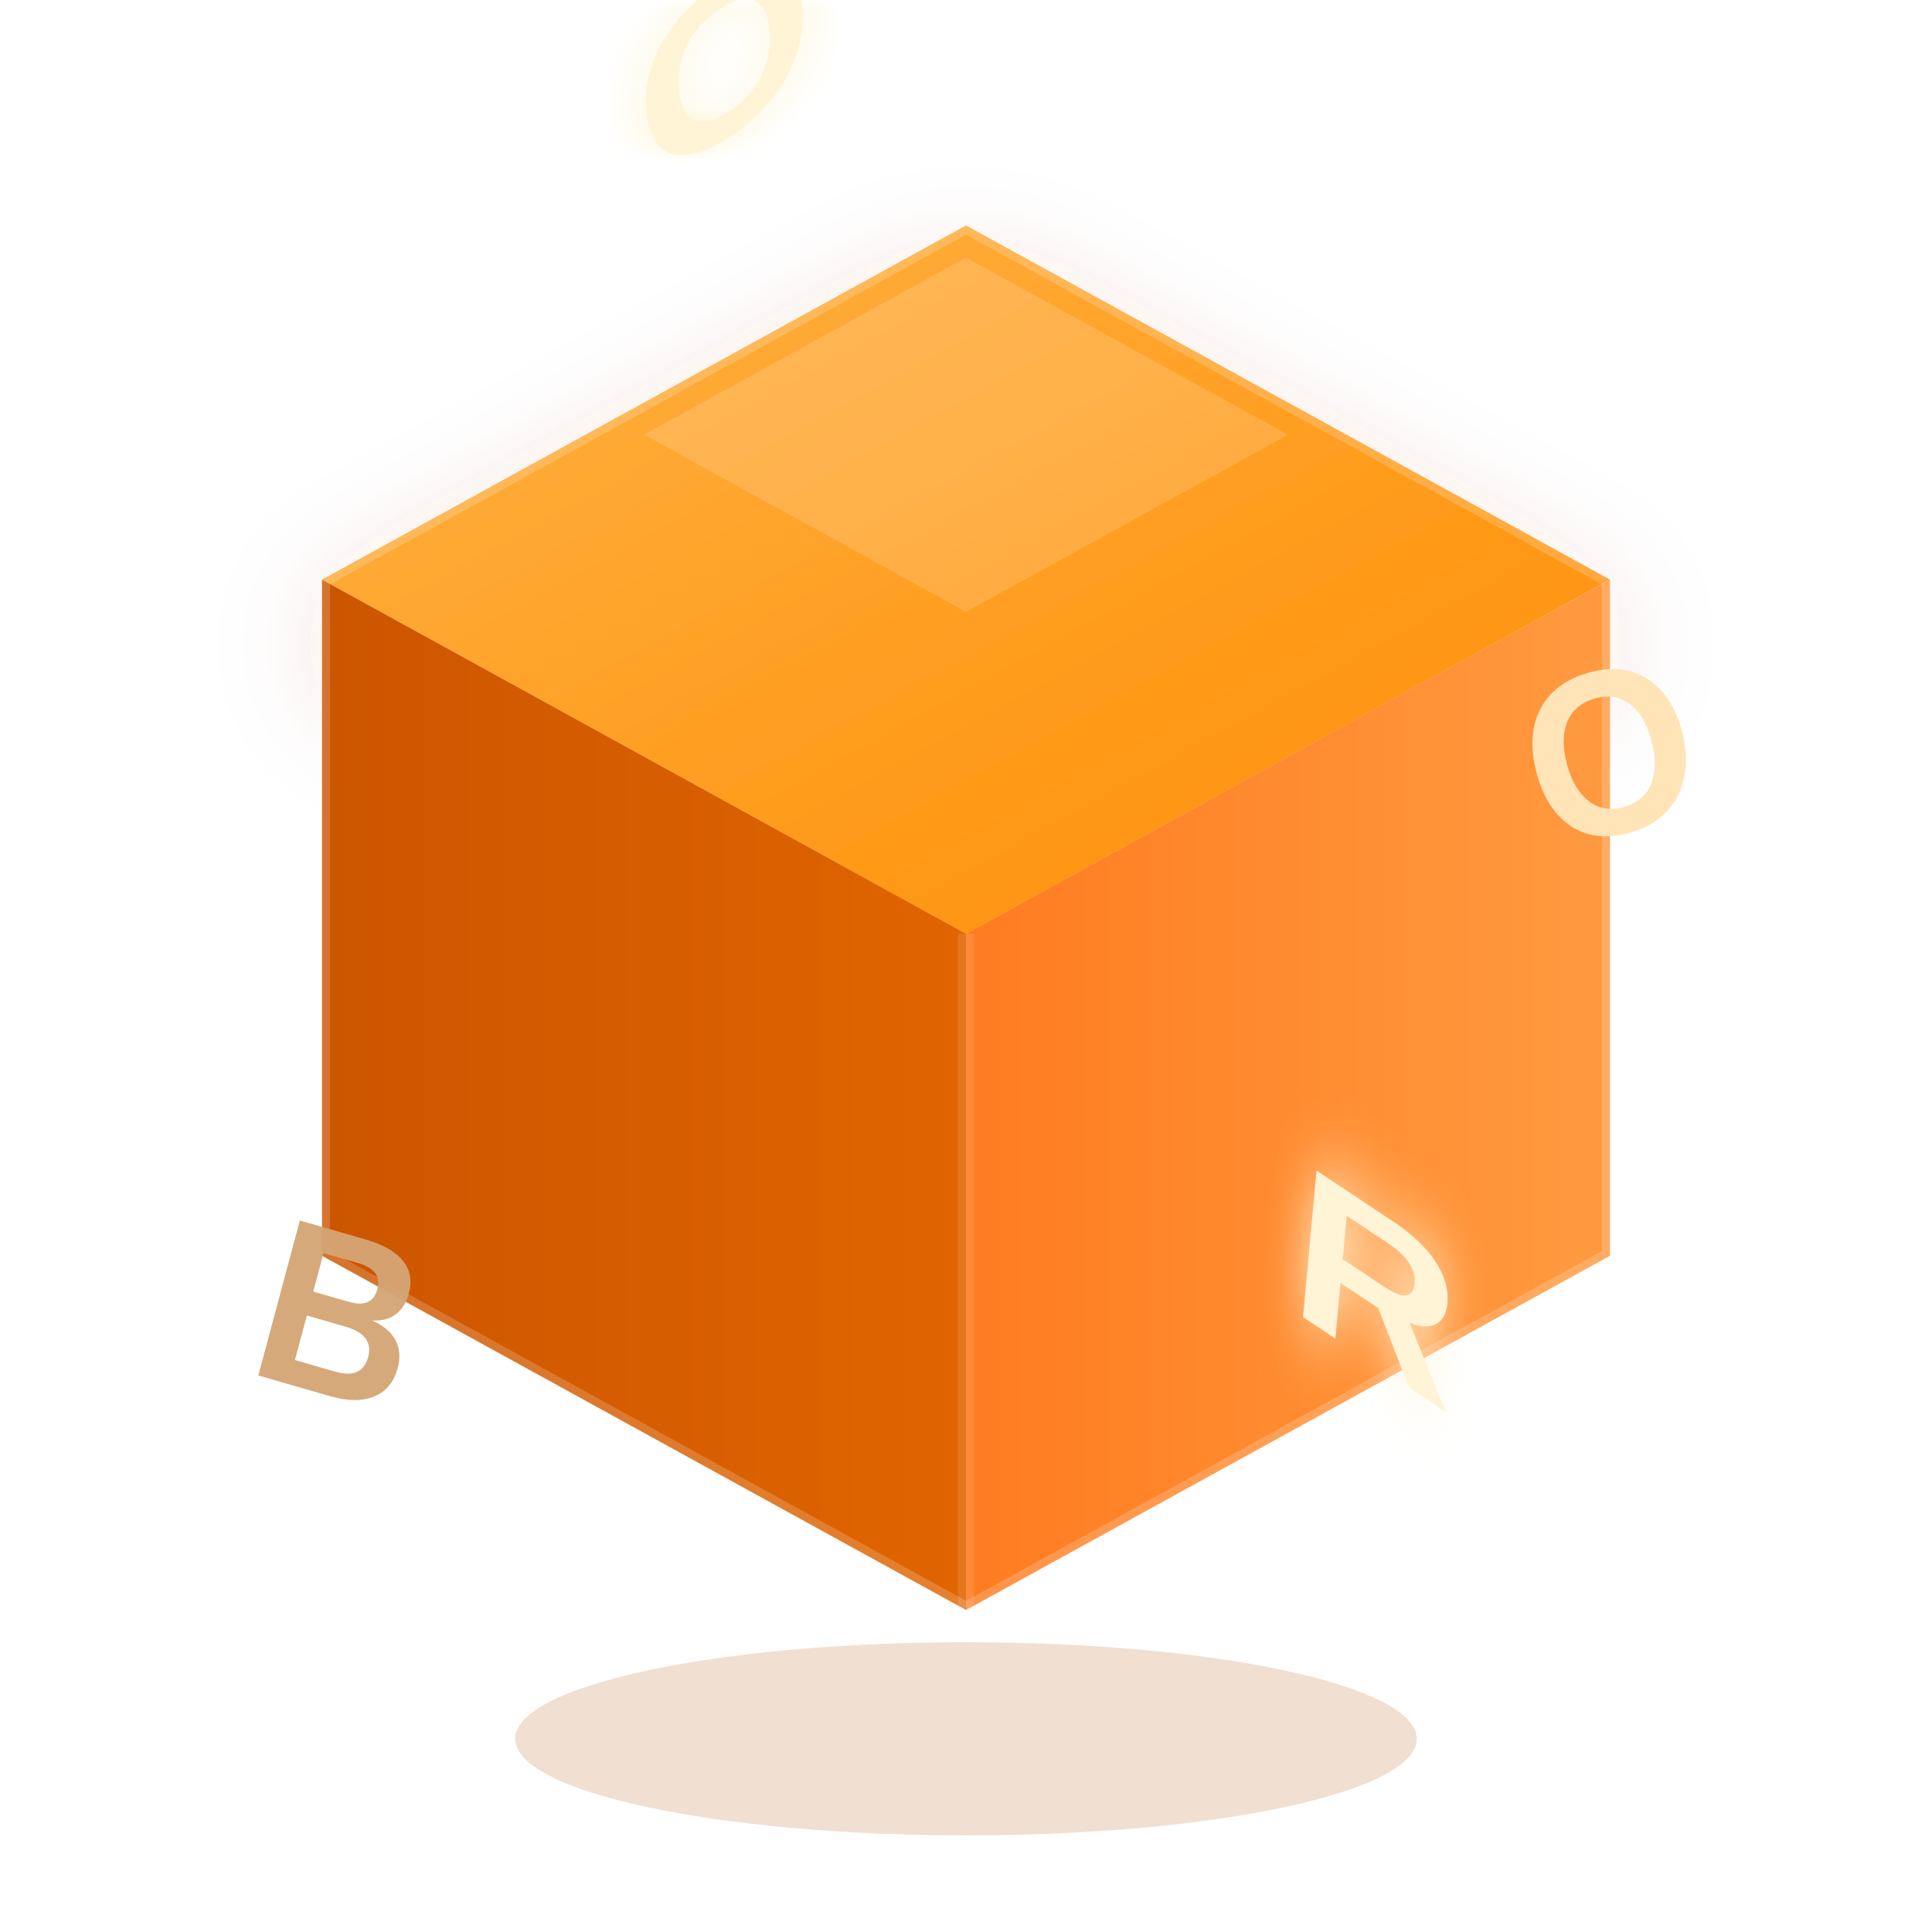
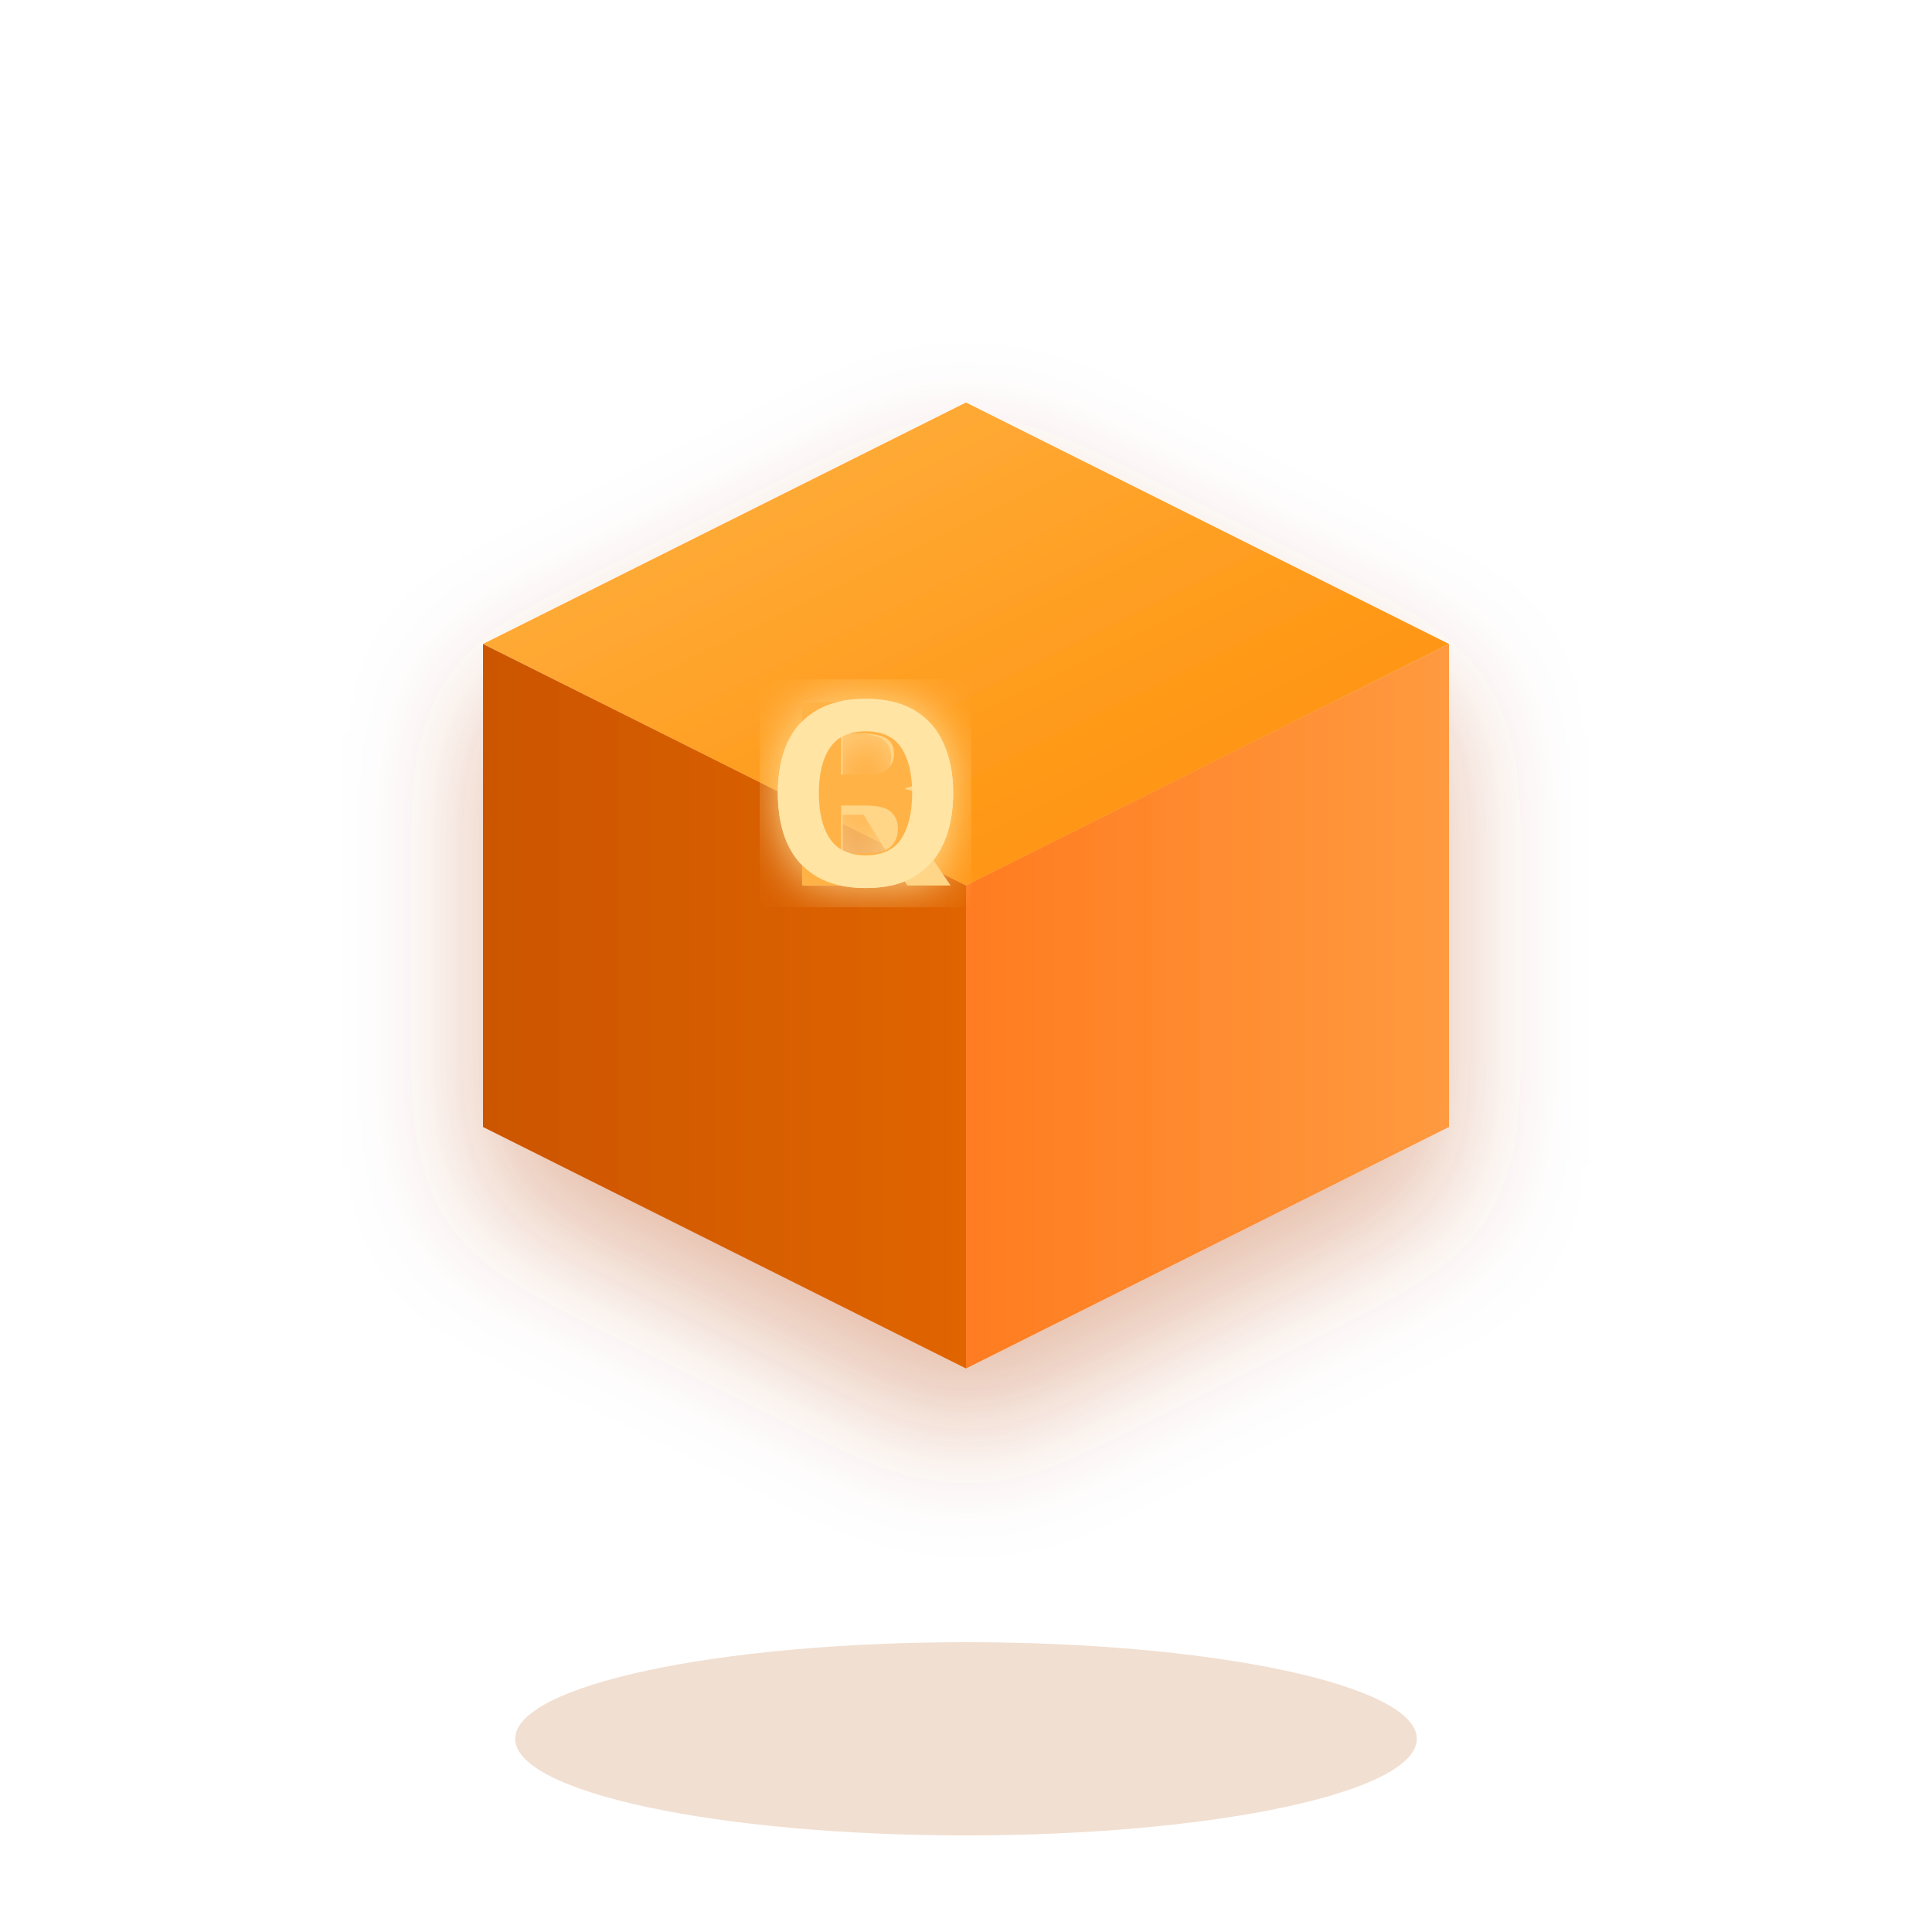
<svg xmlns="http://www.w3.org/2000/svg" viewBox="0 0 120 120" width="120" height="120">
  <defs>
    <linearGradient id="topFace" x1="0%" y1="0%" x2="100%" y2="100%">
      <stop offset="0%" stop-color="#ffb347" />
      <stop offset="100%" stop-color="#ff8c00" />
    </linearGradient>
    <linearGradient id="leftFace" x1="0%" y1="0%" x2="100%" y2="0%">
      <stop offset="0%" stop-color="#cc5500" />
      <stop offset="100%" stop-color="#e06500" />
    </linearGradient>
    <linearGradient id="rightFace" x1="0%" y1="0%" x2="100%" y2="0%">
      <stop offset="0%" stop-color="#ff7c20" />
      <stop offset="100%" stop-color="#ff9a40" />
    </linearGradient>
    <filter id="letterGlow">
      <feGaussianBlur stdDeviation="1.5" result="coloredBlur" />
      <feMerge>
        <feMergeNode in="coloredBlur" />
        <feMergeNode in="SourceGraphic" />
      </feMerge>
    </filter>
    <filter id="shadow" x="-20%" y="-20%" width="140%" height="140%">
      <feDropShadow dx="0" dy="4" stdDeviation="4" flood-color="rgba(180,60,0,0.35)" />
    </filter>
  </defs>
  <ellipse cx="60" cy="108" rx="28" ry="6" fill="rgba(180,80,0,0.18)" />
-   <polygon points="60,14 100,36 60,58 20,36" fill="url(#topFace)" filter="url(#shadow)" />
-   <polygon points="20,36 60,58 60,100 20,78" fill="url(#leftFace)" />
-   <polygon points="60,58 100,36 100,78 60,100" fill="url(#rightFace)" />
-   <polyline points="60,14 100,36 100,78 60,100 20,78 20,36 60,14" fill="none" stroke="rgba(255,255,255,0.18)" stroke-width="1" />
-   <line x1="60" y1="58" x2="60" y2="100" stroke="rgba(255,255,255,0.12)" stroke-width="1" />
-   <text x="40" y="35" font-family="'Arial Black', Arial, sans-serif" font-size="14" font-weight="900" fill="#FFF4D6" transform="skewY(-30) rotate(-5 40 35)" filter="url(#letterGlow)" letter-spacing="-1">O</text>
-   <text x="80" y="35" font-family="'Arial Black', Arial, sans-serif" font-size="14" font-weight="900" fill="#FFF4D6" transform="skewY(30) rotate(5 80 35)" filter="url(#letterGlow)" letter-spacing="-1">R</text>
-   <text x="38" y="75" font-family="'Arial Black', Arial, sans-serif" font-size="14" font-weight="900" fill="#D4A574" transform="skewX(-15) skewY(15)" opacity="0.95" letter-spacing="-1">B</text>
-   <text x="82" y="75" font-family="'Arial Black', Arial, sans-serif" font-size="14" font-weight="900" fill="#FFE4B8" transform="skewX(15) skewY(-15)" letter-spacing="-1">O</text>
-   <polygon points="60,16 80,27 60,38 40,27" fill="rgba(255,255,255,0.15)" />
+   <g filter="url(#shadow)">
+     <polygon points="60,25 90,40 60,55 30,40" fill="url(#topFace)" />
+     <polygon points="30,40 60,55 60,85 30,70" fill="url(#leftFace)" />
+     <polygon points="60,55 90,40 90,70 60,85" fill="url(#rightFace)" />
+   </g>
+   <g font-family="Arial Black, sans-serif" font-size="16" font-weight="900" filter="url(#letterGlow)">
+     <text x="60" y="55" text-anchor="middle" fill="#FFE4A3">
+       O
+       <animateTransform attributeName="transform" type="rotate" from="0 60 55" to="360 60 55" dur="8s" repeatCount="indefinite" />
+       <animate attributeName="x" values="60;95;60;25;60" dur="8s" repeatCount="indefinite" />
+       <animate attributeName="y" values="20;55;90;55;20" dur="8s" repeatCount="indefinite" />
+     </text>
+     <text x="60" y="55" text-anchor="middle" fill="#FFD587">
+       R
+       <animateTransform attributeName="transform" type="rotate" from="90 60 55" to="450 60 55" dur="8s" repeatCount="indefinite" />
+       <animate attributeName="x" values="95;60;25;60;95" dur="8s" repeatCount="indefinite" />
+       <animate attributeName="y" values="55;90;55;20;55" dur="8s" repeatCount="indefinite" />
+     </text>
+     <text x="60" y="55" text-anchor="middle" fill="#FFB347">
+       B
+       <animateTransform attributeName="transform" type="rotate" from="180 60 55" to="540 60 55" dur="8s" repeatCount="indefinite" />
+       <animate attributeName="x" values="60;25;60;95;60" dur="8s" repeatCount="indefinite" />
+       <animate attributeName="y" values="90;55;20;55;90" dur="8s" repeatCount="indefinite" />
+     </text>
+     <text x="60" y="55" text-anchor="middle" fill="#FFE4A3">
+       O
+       <animateTransform attributeName="transform" type="rotate" from="270 60 55" to="630 60 55" dur="8s" repeatCount="indefinite" />
+       <animate attributeName="x" values="25;60;95;60;25" dur="8s" repeatCount="indefinite" />
+       <animate attributeName="y" values="55;20;55;90;55" dur="8s" repeatCount="indefinite" />
+     </text>
+   </g>
</svg>
